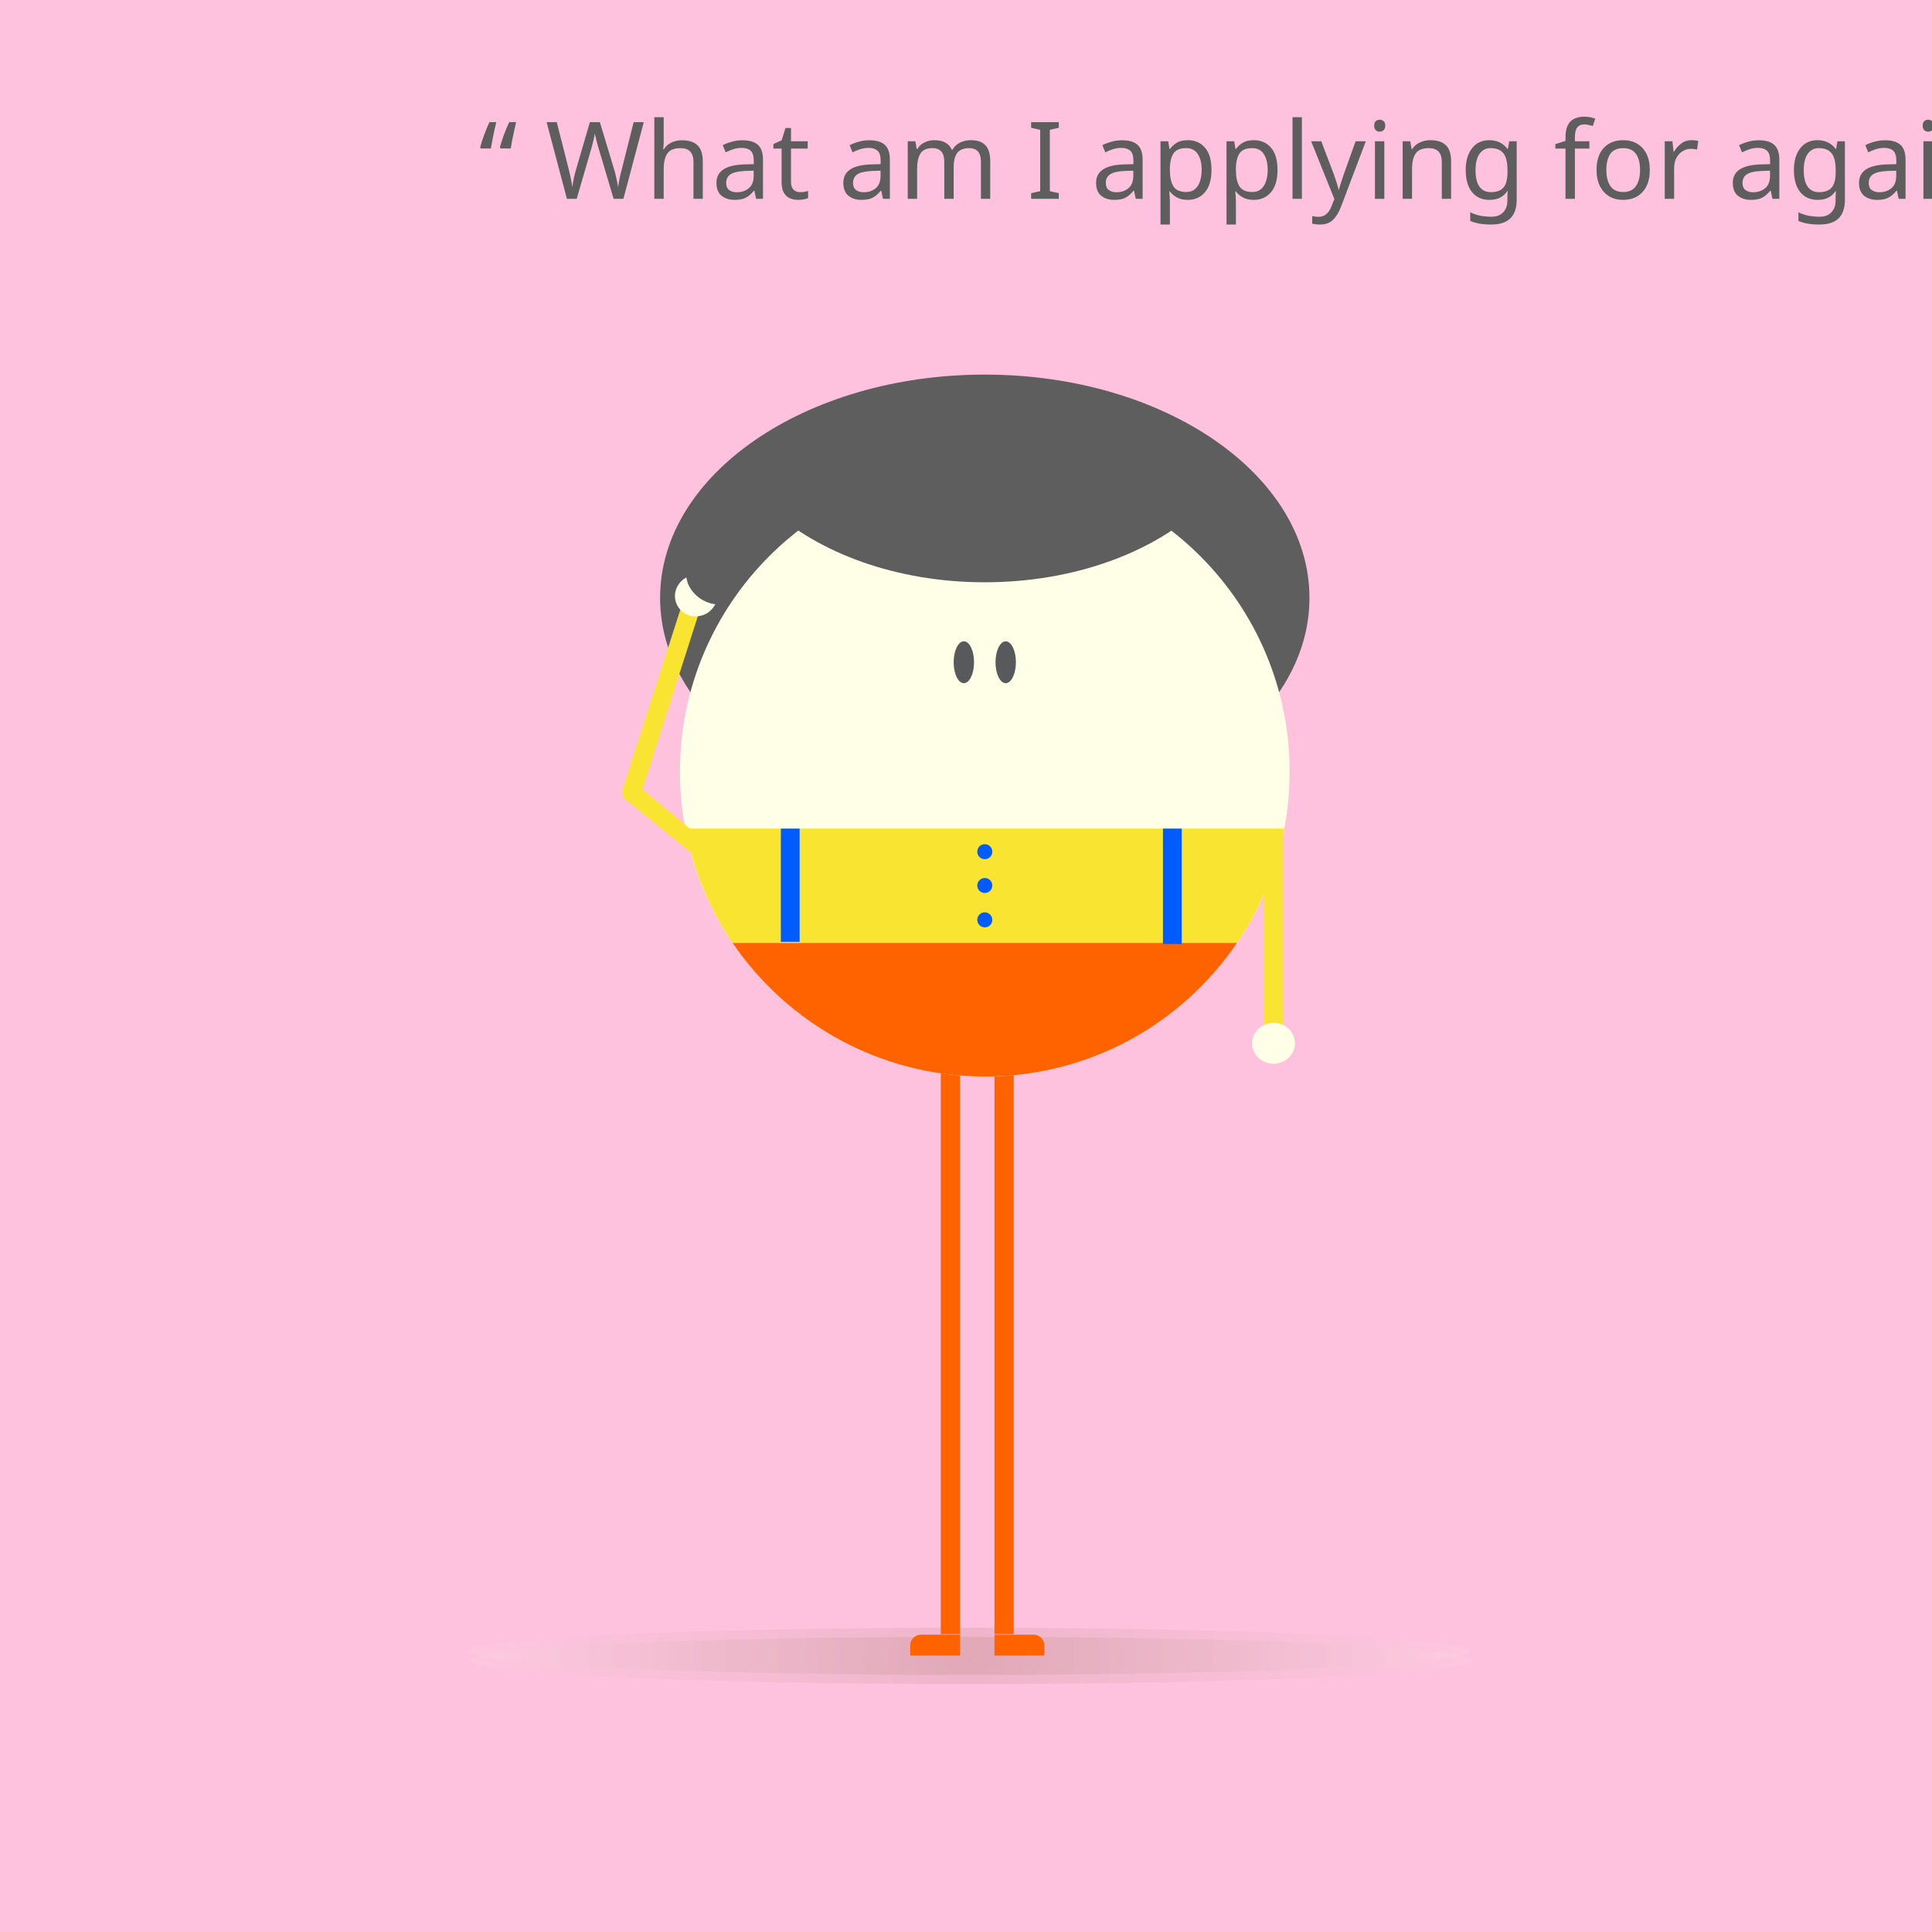
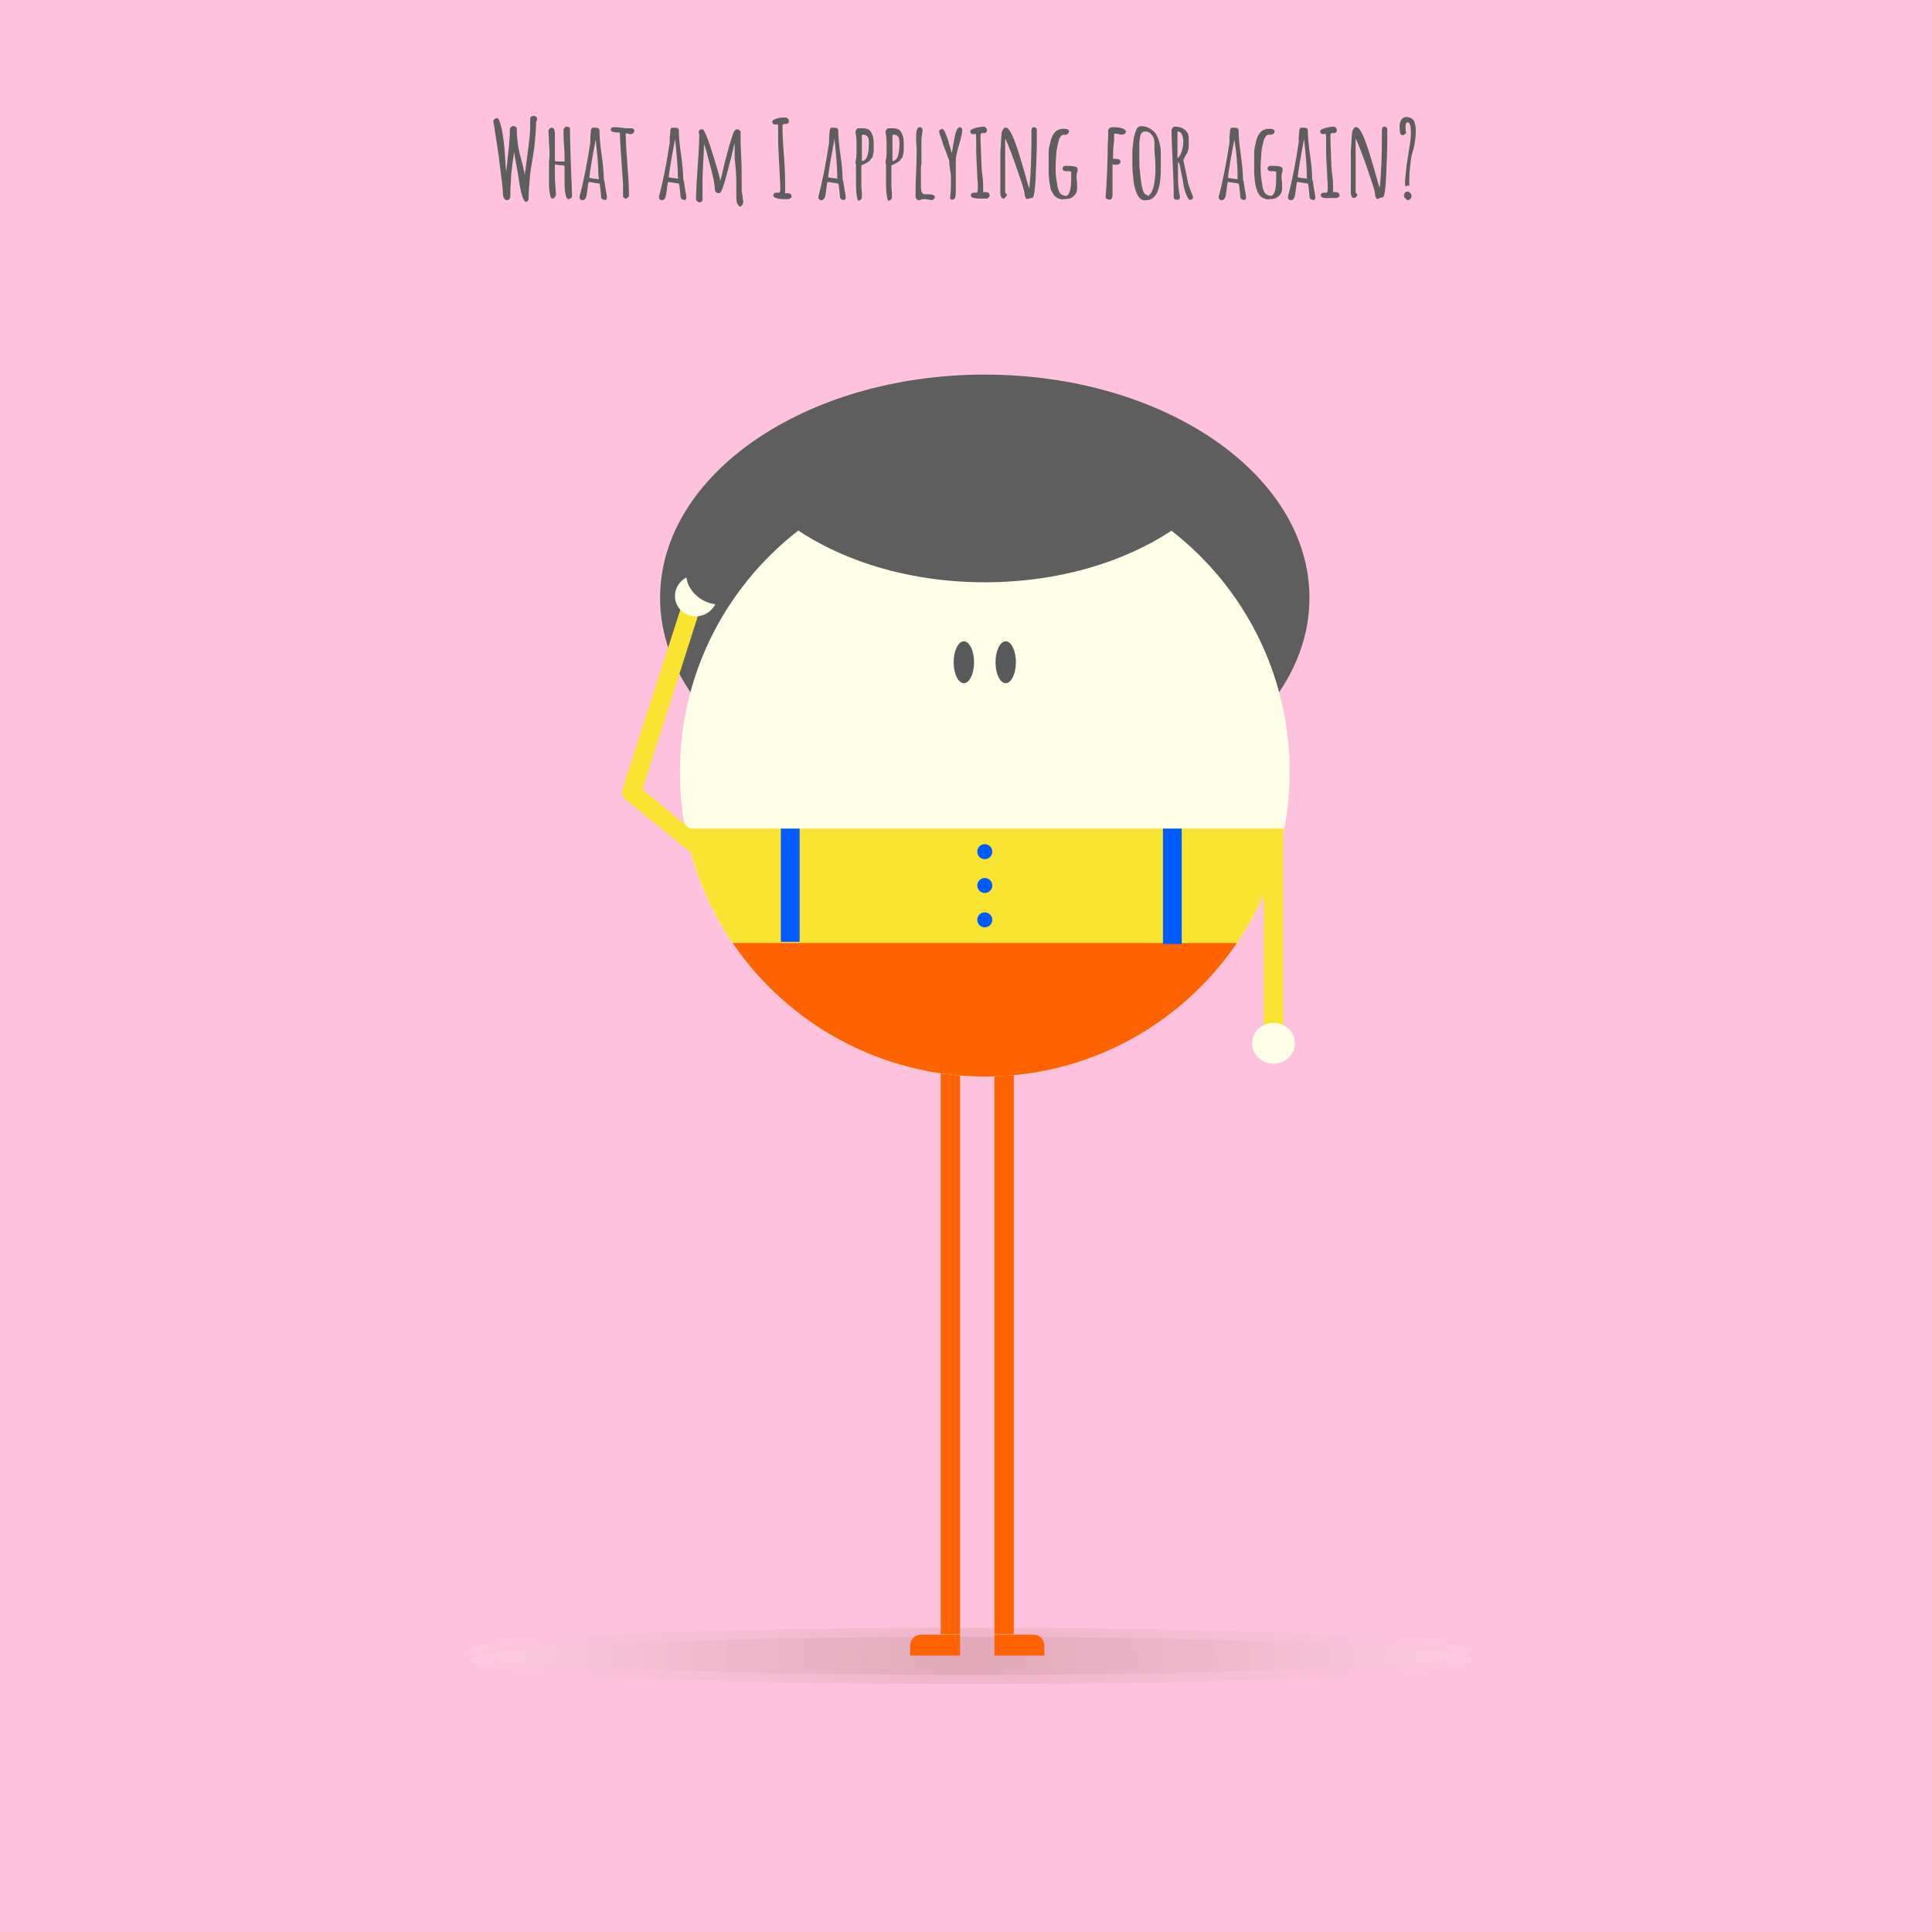
- <svg xmlns="http://www.w3.org/2000/svg" version="1.1" x="0px" y="0px" viewBox="0 0 360 360" enable-background="new 0 0 360 360" xml:space="preserve">
-   <g id="bg">
-     <rect fill="#FFC2DE" width="360" height="360" />
-     <radialGradient id="SVGID_1_" cx="180.576" cy="307.656" r="99.451" gradientUnits="userSpaceOnUse">
-       <stop offset="0" style="stop-color:#603813" />
-       <stop offset="1" style="stop-color:#FFFFFF" />
-     </radialGradient>
-     <ellipse opacity="0.1" fill="url(#SVGID_1_)" cx="180.6" cy="307.7" rx="93.3" ry="4.4" />
-     <radialGradient id="SVGID_2_" cx="180.897" cy="309.383" r="99.451" gradientUnits="userSpaceOnUse">
-       <stop offset="0" style="stop-color:#603813" />
-       <stop offset="1" style="stop-color:#FFFFFF" />
-     </radialGradient>
-     <ellipse opacity="0.1" fill="url(#SVGID_2_)" cx="180.9" cy="309.4" rx="93.3" ry="4.4" />
-     <text transform="matrix(1 0 0 1 89.2388 37.0415)" fill="#5E5E5E" font-family="'AmaticSC-Bold'" font-size="20px">“ What am I applying for again? ”</text>
+ <svg xmlns="http://www.w3.org/2000/svg" version="1.1" id="Layer_1" x="0px" y="0px" viewBox="0 0 360 360" style="enable-background:new 0 0 360 360;" xml:space="preserve">
+   <style type="text/css">
+ 	.st0{fill:#FFC2DE;}
+ 	.st1{opacity:0.1;fill:url(#SVGID_1_);enable-background:new    ;}
+ 	.st2{opacity:0.1;fill:url(#SVGID_2_);enable-background:new    ;}
+ 	.st3{enable-background:new    ;}
+ 	.st4{fill:#5E5E5E;}
+ 	.st5{fill:#FF6300;}
+ 	.st6{fill:#FFFEE6;}
+ 	.st7{fill:#58595B;}
+ 	.st8{fill:#F9E531;}
+ 	.st9{fill:#005CFF;}
+ </style>
+   <rect class="st0" width="360" height="360" />
+   <radialGradient id="SVGID_1_" cx="180.6" cy="54.344" r="99.425" gradientTransform="matrix(1 0 0 -1 0 362)" gradientUnits="userSpaceOnUse">
+     <stop offset="0" style="stop-color:#603813" />
+     <stop offset="1" style="stop-color:#FFFFFF" />
+   </radialGradient>
+   <ellipse class="st1" cx="180.6" cy="307.7" rx="93.3" ry="4.4" />
+   <radialGradient id="SVGID_2_" cx="180.9" cy="52.617" r="99.448" gradientTransform="matrix(1 0 0 -1 0 362)" gradientUnits="userSpaceOnUse">
+     <stop offset="0" style="stop-color:#603813" />
+     <stop offset="1" style="stop-color:#FFFFFF" />
+   </radialGradient>
+   <ellipse class="st2" cx="180.9" cy="309.4" rx="93.3" ry="4.4" />
+   <g class="st3">
+     <path class="st4" d="M93.7,35.8c0-0.6-0.3-2.9-0.8-6.9c-0.6-3.9-0.9-6.1-1-6.4c0.2-0.3,0.4-0.5,0.7-0.5c0.3,0,0.6,0.7,0.9,2.1   c0.3,1.5,0.5,3.1,0.6,5l0.1,1.6c0.1,0.9,0.1,1.4,0.1,1.4l0.2-1.7l0.1-1c0.2-1.5,0.3-2.6,0.3-3.2c0.1-0.8,0.1-1.4,0.1-1.7v-0.4   c0-0.1,0.1-0.3,0.2-0.4c0.1-0.1,0.2-0.2,0.4-0.2c0.5,0,0.7,0.2,0.7,0.6v0.3c0,0.8,0.1,1.6,0.2,2.5s0.4,1.9,0.7,3.1   c0.2,0.7,0.4,1.6,0.6,2.6c0-0.4,0.2-1.5,0.4-3.2c0.2-1.5,0.4-2.9,0.5-4c0.1-1.1,0.1-2.1,0.1-3c0-0.3,0-0.5,0.1-0.6s0.3-0.2,0.6-0.2   c0.2,0,0.3,0,0.4,0.2c0.1,0.1,0.2,0.2,0.2,0.4c0,0.1-0.1,0.3-0.2,0.5c0,1-0.1,2.1-0.2,3.4c-0.1,1.3-0.3,2.5-0.5,3.7   c-0.2,1.1-0.4,2.3-0.5,3.7c-0.1,1.3-0.2,2.4-0.2,3.4c0,0.2-0.1,0.4-0.1,0.5c-0.1,0.1-0.2,0.2-0.5,0.2c-0.1,0-0.3-0.3-0.5-0.8   c-0.3-0.8-0.6-2.3-0.9-4.5L96,29.6l-0.2-1.3c-0.2,1.2-0.3,2.2-0.4,2.9c-0.1,0.7-0.2,1.6-0.2,2.6c-0.1,1-0.1,1.9-0.1,2.9   c0,0.1-0.1,0.3-0.2,0.4c-0.1,0.1-0.2,0.2-0.4,0.2C94,37.3,93.7,36.8,93.7,35.8z" />
+     <path class="st4" d="M105.2,33.7l0-1.1l0-0.9v-0.1v-0.2c0-0.1,0-0.2,0-0.4c0,0,0-0.1-0.1-0.1s-0.1-0.1-0.1-0.1v0   c-0.1,0-0.2,0-0.4,0c-0.2,0-0.4,0-0.6-0.1c-0.1,0-0.3,0-0.6-0.1V33c0,0.3,0,0.9,0.1,1.6c0,0.7,0.1,1.3,0.1,1.6   c0,0.2-0.1,0.4-0.2,0.5S103.2,37,103,37c-0.3,0-0.4-0.2-0.5-0.7c-0.1-0.5-0.2-1.2-0.2-2l0-1.6c0-0.5,0-0.9,0-1.4v-0.3v-0.3   c0-0.2,0-0.4,0-0.4v-0.1l0.1-1.2c0-0.5,0-1.3-0.1-2.3c0-1-0.1-1.8-0.1-2.3c0-0.2,0.1-0.3,0.2-0.4c0.1-0.1,0.2-0.2,0.4-0.2   c0.4,0,0.6,0.4,0.6,1.2l0,2.5c0,0.7,0,1.6,0,2.5c0.2,0.1,0.6,0.1,1.1,0.1h0.7c0-0.1,0-0.2,0-0.2c0-0.6,0-1.6-0.1-2.8   c-0.1-1.2-0.1-2.1-0.1-2.9c0-0.1,0.1-0.3,0.2-0.4c0.1-0.1,0.2-0.2,0.4-0.2c0.1,0,0.2,0,0.4,0.1l0.2,0.1c0,1.9,0.1,4.4,0.2,7.6   l0.2,5.1c0,0.2-0.1,0.3-0.2,0.4c-0.1,0.1-0.3,0.2-0.5,0.2C105.4,37,105.2,35.9,105.2,33.7z" />
+     <path class="st4" d="M112.2,37.1c-0.1-0.1-0.2-0.3-0.2-0.5c0-0.4-0.1-1.1-0.2-2l-0.1-0.4l-2-0.3c-0.1,0.3-0.2,0.9-0.3,1.9   c-0.1,0.7-0.2,1.1-0.4,1.3c-0.1,0.1-0.2,0.2-0.4,0.2c-0.2,0-0.3,0-0.4-0.1c-0.1-0.1-0.2-0.2-0.2-0.4l0-0.1l0-0.1   c0.9-3.4,1.5-6.8,2-10.1c0-0.1,0-0.1,0-0.3s0-0.3,0-0.5c0-0.5,0.1-0.9,0.1-1.2c0-0.3,0.1-0.5,0.2-0.7h0.7c0.2,0,0.3,0,0.5,0.1   c0.1,0.1,0.2,0.2,0.2,0.4c0,1,0.1,2.5,0.4,4.5c0.3,2.1,0.4,3.5,0.4,4.3c0,0.1,0,0.3,0.1,0.6c0.1,0.3,0.1,0.5,0.1,0.6   s0.1,0.5,0.2,1.2c0.1,0.6,0.2,1.1,0.2,1.2v0c0,0.3-0.1,0.5-0.3,0.6C112.6,37.2,112.4,37.2,112.2,37.1z M111.5,32.6   c0-1.2-0.1-2.7-0.3-4.6L111,26c-0.6,3.1-1,5.5-1.2,7.1c0.2,0.1,0.8,0.2,1.8,0.3C111.6,33.2,111.5,32.9,111.5,32.6z" />
+     <path class="st4" d="M116.1,36.7l0-0.8c0-0.2,0-0.5,0-0.8l0-0.7c0-0.1-0.1-1.6-0.3-4.4s-0.3-4.6-0.3-5.3c-0.8,0-1.3-0.1-1.5-0.2   c-0.1-0.1-0.2-0.2-0.2-0.4c0-0.1,0.1-0.2,0.2-0.3c0.1-0.1,0.3-0.1,0.4-0.1c0.4,0,0.8,0,1.4,0.1c0.5,0.1,1,0.1,1.4,0.1h0.2h0.2   c0.4,0,0.6,0.2,0.6,0.5c0,0.2-0.1,0.3-0.2,0.4c-0.1,0.1-0.3,0.2-0.5,0.2c-0.1,0-0.3,0-0.5-0.1l-0.4-0.1l0,0.1l0,0.1   c0,1.2,0.1,3.1,0.3,5.7c0.2,2.4,0.3,4.3,0.3,5.7c0,0.2-0.1,0.3-0.2,0.4s-0.3,0.2-0.5,0.2L116.1,36.7z" />
+     <path class="st4" d="M127,37.1c-0.1-0.1-0.2-0.3-0.2-0.5c0-0.4-0.1-1.1-0.2-2l-0.1-0.4l-2-0.3c-0.1,0.3-0.2,0.9-0.3,1.9   c-0.1,0.7-0.2,1.1-0.4,1.3c-0.1,0.1-0.2,0.2-0.4,0.2c-0.2,0-0.3,0-0.4-0.1c-0.1-0.1-0.2-0.2-0.2-0.4l0-0.1l0-0.1   c0.9-3.4,1.5-6.8,2-10.1c0-0.1,0-0.1,0-0.3s0-0.3,0-0.5c0-0.5,0.1-0.9,0.1-1.2c0-0.3,0.1-0.5,0.2-0.7h0.7c0.2,0,0.3,0,0.5,0.1   c0.1,0.1,0.2,0.2,0.2,0.4c0,1,0.1,2.5,0.4,4.5c0.3,2.1,0.4,3.5,0.4,4.3c0,0.1,0,0.3,0.1,0.6c0.1,0.3,0.1,0.5,0.1,0.6   s0.1,0.5,0.2,1.2c0.1,0.6,0.2,1.1,0.2,1.2v0c0,0.3-0.1,0.5-0.3,0.6C127.4,37.2,127.1,37.2,127,37.1z M126.3,32.6   c0-1.2-0.1-2.7-0.3-4.6l-0.2-2.1c-0.6,3.1-1,5.5-1.2,7.1c0.2,0.1,0.8,0.2,1.8,0.3C126.3,33.2,126.3,32.9,126.3,32.6z" />
+     <path class="st4" d="M137.2,36.8v-1.3v-1.3c0-0.7,0-1.5-0.1-2.6c-0.1-1.2-0.2-2-0.2-2.5l0-1.2c0-0.4,0-0.8,0-1.2   c-0.1,0.2-0.3,1.1-0.7,2.8c-0.4,1.6-0.8,3.1-1.2,4.5c-0.4,1.3-0.7,2-1,2c-0.3,0-0.5-0.1-0.6-0.2c-0.2-0.2-0.2-0.4-0.2-0.6   c0-0.6-0.2-1.8-0.7-3.7c-0.5-1.9-0.9-3.5-1.3-4.7l-0.1,2.3c-0.1,1.9-0.2,3.5-0.2,4.8c0,1.2,0,2.1,0,2.5c0,0.1,0,0.2,0,0.3v0.3   c0,0.2,0,0.4-0.1,0.5c-0.1,0.1-0.3,0.2-0.5,0.2c-0.1,0-0.3-0.1-0.4-0.2c-0.1-0.1-0.2-0.2-0.2-0.3c0-1.4,0.1-3.4,0.3-6.1   s0.3-4.8,0.3-6.1c-0.1-0.1-0.1-0.2-0.1-0.4c0-0.2,0.1-0.3,0.2-0.4c0.2-0.1,0.3-0.1,0.5-0.1c0.2,0,0.5,0.6,1,1.9   c0.5,1.3,0.9,2.7,1.4,4.3s0.8,2.7,0.9,3.4c0.1-0.4,0.2-0.7,0.3-1l0.1-0.5c0.4-1.9,0.9-3.6,1.3-5.1c0.3-0.9,0.5-1.6,0.7-2.2   c0.2-0.6,0.5-0.8,0.7-0.8c0.2,0,0.4,0,0.5,0.2c0.2,0.1,0.2,0.2,0.2,0.4c0,1,0,2.4,0.1,4.3c0.1,1.8,0.1,3.2,0.1,4.2l0,1.1l0,1.1   c0,0.2,0,0.4,0.1,0.7l0.1,0.7c0,0.1,0,0.2,0,0.3c0,0.1,0,0.1,0,0.1c0.1,0.2,0.1,0.3,0.1,0.4c0,0.2-0.1,0.4-0.2,0.6   c-0.1,0.2-0.3,0.3-0.5,0.3C137.4,38.1,137.2,37.7,137.2,36.8z" />
+     <path class="st4" d="M144.1,36.4c0-0.3,0.2-0.5,0.6-0.5h0.2c0.1,0,0.1,0,0.2,0c0.1,0,0.2,0,0.2-0.1c0-0.1,0.1-0.2,0.1-0.4   c0-1.1-0.1-2.7-0.2-4.6c-0.1-2-0.2-3.6-0.2-4.6c0-0.4,0-0.7,0-1l0-1c0-0.4,0-0.8-0.1-1.1c-0.1,0.1-0.3,0.1-0.5,0.1   c-0.3,0-0.5-0.2-0.5-0.5c0-0.2,0.1-0.3,0.3-0.4s0.4-0.2,0.8-0.3c0.6-0.1,1-0.1,1.4-0.1c0.2,0,0.3,0.1,0.4,0.2s0.2,0.2,0.2,0.4   c0,0.1,0,0.3-0.1,0.4c-0.1,0.1-0.2,0.2-0.3,0.2c-0.1,0-0.1,0-0.2,0h-0.2c-0.1,0-0.2,0-0.3,0.1c-0.1,0.1-0.1,0.2-0.1,0.3   c0,1.4,0.1,3.4,0.3,5.8c0.2,2.6,0.2,4.6,0.2,5.9v0.8c0.1,0,0.2,0,0.4,0c0.6,0,0.8,0.2,0.8,0.7v0.1l-0.5,0.3c0,0-0.1,0-0.1,0   c-0.1,0-0.2,0-0.4,0c-0.5,0-0.7,0-0.8,0C144.7,37,144.1,36.8,144.1,36.4z" />
+     <path class="st4" d="M156.7,37.1c-0.1-0.1-0.2-0.3-0.2-0.5c0-0.4-0.1-1.1-0.2-2l-0.1-0.4l-2-0.3c-0.1,0.3-0.2,0.9-0.3,1.9   c-0.1,0.7-0.2,1.1-0.4,1.3c-0.1,0.1-0.2,0.2-0.4,0.2c-0.2,0-0.3,0-0.4-0.1c-0.1-0.1-0.2-0.2-0.2-0.4l0-0.1l0-0.1   c0.9-3.4,1.5-6.8,2-10.1c0-0.1,0-0.1,0-0.3s0-0.3,0-0.5c0-0.5,0.1-0.9,0.1-1.2c0-0.3,0.1-0.5,0.2-0.7h0.7c0.2,0,0.3,0,0.5,0.1   c0.1,0.1,0.2,0.2,0.2,0.4c0,1,0.1,2.5,0.4,4.5c0.3,2.1,0.4,3.5,0.4,4.3c0,0.1,0,0.3,0.1,0.6c0.1,0.3,0.1,0.5,0.1,0.6   s0.1,0.5,0.2,1.2c0.1,0.6,0.2,1.1,0.2,1.2v0c0,0.3-0.1,0.5-0.3,0.6C157,37.2,156.8,37.2,156.7,37.1z M156,32.6   c0-1.2-0.1-2.7-0.3-4.6l-0.2-2.1c-0.6,3.1-1,5.5-1.2,7.1c0.2,0.1,0.8,0.2,1.8,0.3C156,33.2,156,32.9,156,32.6z" />
+     <path class="st4" d="M159.8,37.2c-0.2-0.7-0.3-1.7-0.3-2.9l0-1.8c0-0.5,0-1.1,0-1.8c-0.1-0.2-0.1-0.4-0.1-0.5v-0.1   c0.1-0.3,0.2-0.8,0.2-1.7l0-0.9c0-0.3,0-0.6,0-1c0-0.8-0.1-1.4-0.2-1.9c0-0.2,0.1-0.3,0.2-0.5c0.1-0.1,0.2-0.2,0.3-0.2h0.9   c0.4,0,0.7,0.1,1,0.2c0.3,0.2,0.5,0.4,0.6,0.7c0.3,0.5,0.4,1.2,0.4,1.9c0,0.5,0,1,0,1.3c0,0.4-0.1,0.7-0.2,1.1   c0,0.2-0.1,0.3-0.2,0.4c-0.1,0.1-0.2,0.2-0.3,0.4c-0.2,0.2-0.5,0.4-0.9,0.6c-0.2,0.1-0.4,0.2-0.7,0.3V33l0,1.3l0,0.6   c0.1,0.7,0.1,1.4,0.1,1.9c0,0.2-0.1,0.3-0.2,0.4s-0.3,0.2-0.5,0.2L159.8,37.2z M161.9,26.7c0-0.4,0-0.7-0.1-0.9   c0-0.2-0.1-0.3-0.2-0.4c-0.1-0.1-0.2-0.2-0.3-0.2c-0.1-0.1-0.3-0.1-0.5-0.1c0,0-0.1,0-0.2,0v1.1c0,0.8,0,1.5,0,2.1   c0,0.7,0,1.1,0,1.4V30v0C161.5,30,161.9,28.8,161.9,26.7z" />
+     <path class="st4" d="M165.4,37.2c-0.2-0.7-0.3-1.7-0.3-2.9l0-1.8c0-0.5,0-1.1,0-1.8c-0.1-0.2-0.1-0.4-0.1-0.5v-0.1   c0.1-0.3,0.2-0.8,0.2-1.7l0-0.9c0-0.3,0-0.6,0-1c0-0.8-0.1-1.4-0.2-1.9c0-0.2,0.1-0.3,0.2-0.5c0.1-0.1,0.2-0.2,0.3-0.2h0.9   c0.4,0,0.7,0.1,1,0.2c0.3,0.2,0.5,0.4,0.6,0.7c0.3,0.5,0.4,1.2,0.4,1.9c0,0.5,0,1,0,1.3c0,0.4-0.1,0.7-0.2,1.1   c0,0.2-0.1,0.3-0.2,0.4c-0.1,0.1-0.2,0.2-0.3,0.4c-0.2,0.2-0.5,0.4-0.9,0.6c-0.2,0.1-0.4,0.2-0.7,0.3V33l0,1.3l0,0.6   c0.1,0.7,0.1,1.4,0.1,1.9c0,0.2-0.1,0.3-0.2,0.4s-0.3,0.2-0.5,0.2L165.4,37.2z M167.6,26.7c0-0.4,0-0.7-0.1-0.9   c0-0.2-0.1-0.3-0.2-0.4c-0.1-0.1-0.2-0.2-0.3-0.2c-0.1-0.1-0.3-0.1-0.5-0.1c0,0-0.1,0-0.2,0v1.1c0,0.8,0,1.5,0,2.1   c0,0.7,0,1.1,0,1.4V30v0C167.2,30,167.6,28.8,167.6,26.7z" />
+     <path class="st4" d="M171.9,37.1c-0.2,0.1-0.4,0.2-0.7,0.2c-0.2,0-0.3-0.1-0.4-0.2c-0.1-0.1-0.2-0.3-0.2-0.5c0-1.1,0-2.6,0.1-4.5   c0.1-2,0.1-3.5,0.1-4.5v-0.1c-0.1-0.8-0.1-1.5-0.1-1.9c0-1.3,0.2-1.9,0.7-1.9c0.1,0,0.2,0,0.4,0.2c0.1,0.1,0.1,0.2,0.1,0.3   c0,0.2,0,0.4-0.1,0.8c0,0.3-0.1,0.6-0.1,0.8c0,0.9,0,1.7,0,2.4c0,0.7,0,1.5,0,2.4c-0.1,0.2-0.1,0.5-0.1,0.8v0.2l0,1.6   c0,0.5,0,1,0,1.6c0,0.9,0.2,1.4,0.7,1.4c0,0,0.1,0,0.1,0s0.1,0,0.2,0c0.1,0,0.3,0,0.5,0c0.7,0,1.1,0.2,1.1,0.6   c0,0.1-0.1,0.2-0.2,0.3c-0.1,0.1-0.3,0.2-0.4,0.2C173.2,37.2,172.6,37.1,171.9,37.1z" />
+     <path class="st4" d="M177,36.9c0.1-0.3,0.2-1.4,0.2-3.4c0-0.5,0-1-0.1-1.5l-0.1-0.6c0-0.4-0.1-0.6-0.1-0.8V30   c-0.1-0.3-0.4-1-0.7-1.9c-0.4-0.9-0.6-1.7-0.8-2.3c-0.3-0.7-0.4-1.2-0.4-1.4v-0.1l0.5-0.3c0.2,0,0.5,0.3,0.7,0.9   c0.2,0.5,0.5,1.2,0.7,2.1c0.3,0.9,0.4,1.4,0.4,1.5c0.1-0.1,0.2-0.6,0.3-1.5c0.2-0.9,0.3-1.6,0.5-2.3c0.2-0.7,0.5-1,0.7-1   c0.1,0,0.2,0,0.3,0.1c0.1,0.1,0.2,0.2,0.2,0.3c0,0.7-0.2,1.6-0.6,2.9c-0.4,1.3-0.6,2.3-0.6,2.9v6c0,0.9-0.2,1.3-0.7,1.3   C177.4,37.3,177.2,37.2,177,36.9z" />
+     <path class="st4" d="M180.9,36.4c0-0.3,0.2-0.5,0.6-0.5h0.2l0.2,0c0.1,0,0.2,0,0.2-0.1s0.1-0.2,0.1-0.4c0-0.2,0-0.6,0-1.1   c0-0.3-0.1-0.9-0.1-1.7c-0.1-2-0.2-3.6-0.2-4.6c0-0.4,0-0.7,0-1l0-1c0-0.4,0-0.8-0.1-1.1c-0.2,0.1-0.4,0.1-0.5,0.1   c-0.3,0-0.5-0.2-0.5-0.5c0-0.2,0.1-0.3,0.3-0.4c0.2-0.1,0.5-0.2,0.8-0.3c0.5-0.1,1-0.2,1.4-0.2c0.2,0,0.3,0.1,0.4,0.2   c0.1,0.1,0.2,0.2,0.2,0.4s0,0.3-0.1,0.4s-0.2,0.2-0.3,0.2c-0.1,0-0.1,0-0.2,0h-0.2c-0.1,0-0.2,0-0.3,0.1c-0.1,0.1-0.1,0.2-0.1,0.3   c0,1.3,0.1,3.2,0.2,5.8c0,0.5,0.1,1.2,0.2,2.1c0.1,0.6,0.1,1.2,0.1,1.9v0.8c0.1,0,0.2,0,0.4,0c0.6,0,0.8,0.2,0.8,0.7v0.1L184,37   c0,0-0.1,0-0.1,0c-0.1,0-0.2,0-0.4,0c-0.4,0-0.7,0-0.8,0C181.5,37,180.9,36.8,180.9,36.4z" />
+     <path class="st4" d="M191.2,37c-0.1-0.1-0.1-0.2-0.2-0.4l-0.1-0.4v0V36c0-0.4-0.5-1.9-1.4-4.5c-0.9-2.6-1.6-4.5-2.2-5.7v10.1   l0.1,0.1c0,0,0,0.1,0.1,0.1s0.1,0.1,0.1,0.2c0,0.2-0.1,0.3-0.2,0.4S187.2,37,187,37c-0.4,0-0.6-0.4-0.6-1.2l0-3.4c0-1,0-2.2,0-3.4   c0-0.4,0-1,0.1-1.9c0-0.8,0.1-1.5,0.1-1.9c0-0.6,0.2-1.1,0.7-1.5v0.1c0.1,0,0.1,0,0.2,0c0.3,0,0.7,0.5,1.2,1.6   c0.4,0.9,0.7,1.8,1,2.7c0.3,0.9,0.7,2.3,1.2,4l0.2,0.7c0.3,1.1,0.5,1.9,0.7,2.3c0.3-2.9,0.4-6.3,0.4-10.2v-0.3c0-0.1,0-0.2,0-0.3   c0-0.4,0.2-0.6,0.5-0.6c0.2,0,0.3,0.1,0.4,0.2c0.1,0.1,0.1,0.3,0.1,0.6v1.5c0,2.1-0.1,4.3-0.2,6.7c-0.1,2.4-0.3,3.8-0.5,4.1   c-0.4,0.1-0.6,0.2-0.7,0.2C191.5,37.1,191.3,37.1,191.2,37z" />
+     <path class="st4" d="M197.3,37c-0.3-0.1-0.6-0.3-0.8-0.5c-0.2-0.2-0.3-0.5-0.5-0.8s-0.3-0.7-0.3-1c-0.1-0.3-0.1-0.6-0.2-1.1   c0-0.5-0.1-0.9-0.1-1.2v-1.2v-0.8c0-0.8,0-1.4,0-1.9c0-0.6,0.1-1.2,0.3-1.9c0.1-0.6,0.3-1.1,0.6-1.6c0.3-0.5,0.7-0.8,1.2-0.9   c0.2-0.1,0.5-0.1,0.8-0.1c0.6,0,0.9,0.2,0.9,0.5c0,0.2-0.1,0.3-0.2,0.4s-0.3,0.2-0.4,0.2c-0.1,0-0.2,0-0.2,0c-0.1,0-0.1,0-0.2,0   c-0.2,0-0.4,0.1-0.6,0.4c-0.2,0.2-0.3,0.6-0.4,1c-0.2,0.8-0.4,1.7-0.4,2.7c-0.1,0.9-0.1,1.6-0.1,2c0,0.5,0,1.1,0.1,1.9   c0.1,0.7,0.2,1.4,0.3,1.9c0.1,0.3,0.2,0.6,0.3,0.8c0.1,0.2,0.3,0.4,0.5,0.5c0.2,0.1,0.5,0.2,0.7,0.2c0.6,0,1-1.1,1-3.2V32   c-0.1,0-0.2-0.1-0.5-0.1h-0.2h-0.2c-0.5,0-0.7-0.2-0.7-0.5c0-0.2,0.1-0.3,0.2-0.4c0.1-0.1,0.3-0.1,0.5-0.1v0h0.3   c1.2,0,1.8,0.2,1.8,0.6c0,0.1,0,0.4-0.1,0.7c-0.1,0.3-0.1,0.6-0.1,0.7c0,0.2,0,0.6,0.1,1.1l0,1.1c0,0.6-0.2,1.1-0.7,1.5   c-0.4,0.4-1,0.5-1.6,0.5C198,37.2,197.6,37.1,197.3,37z" />
+     <path class="st4" d="M206,36.9c0.1-1.1,0.2-2.8,0.3-5.1c0.1-2.4,0.1-3.8,0.1-4.3V27c0.1-1.3,0.1-2.2,0.1-2.7c0-0.2,0.1-0.3,0.2-0.4   c0.2-0.1,0.3-0.2,0.5-0.2c0.5,0,1,0,1.5,0.1c0.3,0.1,0.6,0.1,0.8,0.3c0.2,0.1,0.3,0.3,0.3,0.4c0,0.4-0.3,0.6-1,0.6   c-0.3-0.1-0.6-0.2-1-0.2h-0.2v0.2c0,0.5,0,1.2-0.1,2c-0.1,0.7-0.1,1.4-0.1,2v0.5h0.2h0.2c0.7,0,1,0.2,1,0.5c0,0.2-0.1,0.3-0.2,0.4   c-0.1,0.1-0.3,0.2-0.5,0.2c-0.3,0-0.6,0-0.8-0.1v5.7c0,0.6-0.2,0.9-0.5,0.9C206.5,37.2,206.3,37.1,206,36.9z" />
+     <path class="st4" d="M212.6,37.1c-0.3-0.2-0.5-0.5-0.7-0.9c-0.4-0.8-0.6-1.7-0.7-2.7c-0.1-0.9-0.2-1.8-0.2-2.6c0-0.2,0-0.3,0-0.4   v-0.4c0-0.1,0-0.1,0-0.1v-0.4l0-1.4c0-0.4,0.1-1.1,0.2-2c0.1-0.6,0.2-1.3,0.5-1.9c0.1-0.3,0.2-0.5,0.4-0.6c0.1-0.1,0.3-0.2,0.5-0.2   c0.5,0,1,0.1,1.4,0.3s0.8,0.5,1.1,0.8c0.3,0.3,0.5,0.7,0.7,1.2c0.2,0.5,0.3,1,0.4,1.5c0.1,0.6,0.1,1.2,0.1,1.8v0.2   c0,0.4,0,0.8,0,1.1l0,1.1c0,3.8-0.9,5.8-2.7,5.8C213.2,37.4,212.9,37.3,212.6,37.1z M214.2,36.3c0.2-0.2,0.4-0.5,0.5-0.8   c0.3-0.7,0.4-1.4,0.5-2.2c0.1-0.7,0.1-1.3,0.1-1.8c0-0.6,0-1.4-0.1-2.4c-0.1-1-0.1-1.8-0.1-2.3v-0.4c0-0.5-0.2-0.9-0.5-1.3   c-0.3-0.4-0.7-0.6-1.2-0.6s-0.8,0.3-0.9,0.8c-0.1,0.4-0.2,0.9-0.2,1.6c0,0.3,0,0.5,0,0.6v0.5l0,0.9c0,0.3,0,0.6,0,0.9   c0,0.7,0,1.4,0.1,2.1c0.1,1,0.2,2,0.4,2.9c0.2,1,0.5,1.5,0.9,1.5C213.8,36.6,214,36.5,214.2,36.3z" />
+     <path class="st4" d="M221.1,36.4c-0.3-0.7-0.5-1.4-0.6-2.1l-0.1-0.7c-0.4-1.9-0.6-3-0.7-3.3h-0.2c0,0.4,0,0.7,0,1.1v1.1   c0,1.8,0.1,3.2,0.4,4.2l-0.2,0.5H219l-0.3-0.3l0-1.3c0-1.2-0.1-3-0.2-5.5c-0.1-2.6-0.2-4.4-0.2-5.5c0-0.6,0.2-1,0.7-1   c0.7,0,1.3,0.2,1.8,0.6c0.5,0.4,0.7,0.9,0.7,1.6v1.4c0,0.2,0,0.4-0.1,0.7c-0.1,0.3-0.1,0.5-0.2,0.6l-0.4,0.7l-0.3,0.6l0.1,0.5   l0.3,1.4c0.2,1,0.4,1.9,0.5,2.5c0.2,0.6,0.4,1.2,0.6,1.7l0.1,0.2c0.1,0.3,0.2,0.5,0.2,0.6c0,0.1,0,0.2-0.1,0.4   c-0.1,0.1-0.2,0.1-0.3,0.1C221.7,37.4,221.4,37.1,221.1,36.4z M220.2,28.2c0.2-0.7,0.3-1.3,0.3-1.8c0-0.4-0.1-0.8-0.2-1.2   c-0.1-0.2-0.2-0.4-0.3-0.5c-0.2-0.1-0.3-0.2-0.6-0.2l0,0.1l0,0.2l0,2.4c0,0.7,0,1.4,0,2.3C219.8,29.2,220,28.8,220.2,28.2z" />
+     <path class="st4" d="M231.3,37.1c-0.1-0.1-0.2-0.3-0.2-0.5c0-0.4-0.1-1.1-0.2-2l-0.1-0.4l-2-0.3c-0.1,0.3-0.2,0.9-0.3,1.9   c-0.1,0.7-0.2,1.1-0.4,1.3c-0.1,0.1-0.2,0.2-0.4,0.2c-0.2,0-0.3,0-0.4-0.1c-0.1-0.1-0.2-0.2-0.2-0.4l0-0.1l0-0.1   c0.9-3.4,1.5-6.8,2-10.1c0-0.1,0-0.1,0-0.3c0-0.1,0-0.3,0-0.5c0-0.5,0.1-0.9,0.1-1.2c0-0.3,0.1-0.5,0.2-0.7h0.7   c0.2,0,0.3,0,0.5,0.1c0.1,0.1,0.2,0.2,0.2,0.4c0,1,0.1,2.5,0.4,4.5c0.3,2.1,0.4,3.5,0.4,4.3c0,0.1,0,0.3,0.1,0.6   c0.1,0.3,0.1,0.5,0.1,0.6s0.1,0.5,0.2,1.2c0.1,0.6,0.2,1.1,0.2,1.2v0c0,0.3-0.1,0.5-0.3,0.6C231.6,37.2,231.4,37.2,231.3,37.1z    M230.6,32.6c0-1.2-0.1-2.7-0.3-4.6L230,26c-0.6,3.1-1,5.5-1.2,7.1c0.2,0.1,0.8,0.2,1.8,0.3C230.6,33.2,230.6,32.9,230.6,32.6z" />
+     <path class="st4" d="M235.6,37c-0.3-0.1-0.6-0.3-0.8-0.5c-0.2-0.2-0.3-0.5-0.5-0.8c-0.1-0.4-0.3-0.7-0.3-1   c-0.1-0.3-0.1-0.6-0.2-1.1c0-0.5-0.1-0.9-0.1-1.2v-1.2v-0.8c0-0.8,0-1.4,0-1.9c0-0.6,0.1-1.2,0.3-1.9c0.1-0.6,0.3-1.1,0.6-1.6   c0.3-0.5,0.7-0.8,1.2-0.9c0.2-0.1,0.5-0.1,0.8-0.1c0.6,0,0.9,0.2,0.9,0.5c0,0.2-0.1,0.3-0.2,0.4s-0.3,0.2-0.5,0.2   c-0.1,0-0.2,0-0.2,0c-0.1,0-0.1,0-0.2,0c-0.2,0-0.4,0.1-0.6,0.4c-0.2,0.2-0.3,0.6-0.4,1c-0.2,0.8-0.4,1.7-0.4,2.7   c-0.1,0.9-0.1,1.6-0.1,2c0,0.5,0,1.1,0.1,1.9c0.1,0.7,0.2,1.4,0.3,1.9c0.1,0.3,0.2,0.6,0.3,0.8s0.3,0.4,0.5,0.5   c0.2,0.1,0.5,0.2,0.7,0.2c0.6,0,1-1.1,1-3.2V32c-0.1,0-0.2-0.1-0.5-0.1h-0.2h-0.2c-0.5,0-0.7-0.2-0.7-0.5c0-0.2,0.1-0.3,0.2-0.4   c0.1-0.1,0.3-0.1,0.5-0.1v0h0.3c1.2,0,1.8,0.2,1.8,0.6c0,0.1,0,0.4-0.1,0.7c-0.1,0.3-0.1,0.6-0.1,0.7c0,0.2,0,0.6,0.1,1.1l0,1.1   c0,0.6-0.2,1.1-0.7,1.5c-0.4,0.4-1,0.5-1.6,0.5C236.2,37.2,235.9,37.1,235.6,37z" />
+     <path class="st4" d="M244.2,37.1c-0.1-0.1-0.2-0.3-0.2-0.5c0-0.4-0.1-1.1-0.2-2l-0.1-0.4l-2-0.3c-0.1,0.3-0.2,0.9-0.3,1.9   c-0.1,0.7-0.2,1.1-0.4,1.3c-0.1,0.1-0.2,0.2-0.4,0.2c-0.2,0-0.3,0-0.4-0.1c-0.1-0.1-0.2-0.2-0.2-0.4l0-0.1l0-0.1   c0.9-3.4,1.5-6.8,2-10.1c0-0.1,0-0.1,0-0.3c0-0.1,0-0.3,0-0.5c0-0.5,0.1-0.9,0.1-1.2c0-0.3,0.1-0.5,0.2-0.7h0.7   c0.2,0,0.3,0,0.5,0.1c0.1,0.1,0.2,0.2,0.2,0.4c0,1,0.1,2.5,0.4,4.5c0.3,2.1,0.4,3.5,0.4,4.3c0,0.1,0,0.3,0.1,0.6   c0.1,0.3,0.1,0.5,0.1,0.6s0.1,0.5,0.2,1.2c0.1,0.6,0.2,1.1,0.2,1.2v0c0,0.3-0.1,0.5-0.3,0.6C244.5,37.2,244.3,37.2,244.2,37.1z    M243.5,32.6c0-1.2-0.1-2.7-0.3-4.6l-0.2-2.1c-0.6,3.1-1,5.5-1.2,7.1c0.2,0.1,0.8,0.2,1.8,0.3C243.5,33.2,243.5,32.9,243.5,32.6z" />
+     <path class="st4" d="M246.1,36.4c0-0.3,0.2-0.5,0.6-0.5h0.2l0.2,0c0.1,0,0.2,0,0.2-0.1s0.1-0.2,0.1-0.4c0-0.2,0-0.6,0-1.1   c0-0.3-0.1-0.9-0.1-1.7c-0.1-2-0.2-3.6-0.2-4.6c0-0.4,0-0.7,0-1l0-1c0-0.4,0-0.8-0.1-1.1c-0.2,0.1-0.4,0.1-0.5,0.1   c-0.3,0-0.5-0.2-0.5-0.5c0-0.2,0.1-0.3,0.3-0.4c0.2-0.1,0.5-0.2,0.8-0.3c0.5-0.1,1-0.2,1.4-0.2c0.2,0,0.3,0.1,0.4,0.2   c0.1,0.1,0.2,0.2,0.2,0.4s0,0.3-0.1,0.4s-0.2,0.2-0.3,0.2c-0.1,0-0.1,0-0.2,0h-0.2c-0.1,0-0.2,0-0.3,0.1c-0.1,0.1-0.1,0.2-0.1,0.3   c0,1.3,0.1,3.2,0.2,5.8c0,0.5,0.1,1.2,0.2,2.1c0.1,0.6,0.1,1.2,0.1,1.9v0.8c0.1,0,0.2,0,0.4,0c0.6,0,0.8,0.2,0.8,0.7v0.1l-0.5,0.3   c0,0-0.1,0-0.1,0c-0.1,0-0.2,0-0.4,0c-0.4,0-0.7,0-0.8,0C246.7,37,246.1,36.8,246.1,36.4z" />
+     <path class="st4" d="M256.5,37c-0.1-0.1-0.1-0.2-0.2-0.4l-0.1-0.4v0V36c0-0.4-0.5-1.9-1.4-4.5c-0.9-2.6-1.6-4.5-2.2-5.7v10.1   l0.1,0.1c0,0,0,0.1,0.1,0.1s0.1,0.1,0.1,0.2c0,0.2-0.1,0.3-0.2,0.4s-0.3,0.2-0.4,0.2c-0.4,0-0.6-0.4-0.6-1.2l0-3.4c0-1,0-2.2,0-3.4   c0-0.4,0-1,0.1-1.9c0-0.8,0.1-1.5,0.1-1.9c0-0.6,0.2-1.1,0.7-1.5v0.1c0.1,0,0.1,0,0.2,0c0.3,0,0.7,0.5,1.2,1.6   c0.4,0.9,0.7,1.8,1,2.7c0.3,0.9,0.7,2.3,1.2,4l0.2,0.7c0.3,1.1,0.5,1.9,0.7,2.3c0.3-2.9,0.4-6.3,0.4-10.2v-0.3c0-0.1,0-0.2,0-0.3   c0-0.4,0.2-0.6,0.5-0.6c0.2,0,0.3,0.1,0.4,0.2c0.1,0.1,0.1,0.3,0.1,0.6v1.5c0,2.1-0.1,4.3-0.2,6.7c-0.1,2.4-0.3,3.8-0.5,4.1   c-0.4,0.1-0.6,0.2-0.7,0.2C256.7,37.1,256.6,37.1,256.5,37z" />
+     <path class="st4" d="M261.8,34.4c0-0.8,0.1-1.7,0.2-2.7s0.3-2.1,0.5-3.5l0.1-0.6c0.2-1.2,0.3-2.1,0.3-2.9c0-1.2-0.2-1.9-0.6-1.9   c-0.3,0-0.4,0.3-0.4,0.9c0,0.1,0,0.5,0.1,1.1c0,0,0,0.1-0.1,0.1c-0.2,0.2-0.4,0.3-0.5,0.3c-0.4,0-0.6-0.4-0.6-1.3v-0.2   c0-0.3,0-0.6,0.1-0.9s0.2-0.5,0.4-0.7c0.2-0.2,0.5-0.3,0.8-0.3c0.3,0,0.5,0.1,0.8,0.2c0.2,0.1,0.4,0.3,0.5,0.4   c0.2,0.3,0.3,0.8,0.4,1.4c0,0.1,0,0.4,0,0.8c0,1.2-0.2,2.5-0.6,3.8c-0.2,0.6-0.3,1.3-0.4,2.2s-0.2,1.8-0.2,2.7c0,0.7,0,1.2,0,1.3   c-0.2,0-0.4,0-0.4,0c0,0-0.1,0-0.1,0C262,34.9,261.9,34.7,261.8,34.4z M261.8,36.9c-0.1-0.1-0.2-0.3-0.2-0.5c0-0.2,0.1-0.4,0.2-0.5   c0.2-0.2,0.3-0.2,0.5-0.2c0.2,0,0.3,0.1,0.5,0.3c0.2,0.2,0.2,0.3,0.2,0.5c0,0.5-0.3,0.8-0.8,0.8C262.1,37.1,261.9,37,261.8,36.9z" />
  </g>
-   <g id="Layer_2">
- </g>
  <g id="Layer_3">
</g>
  <g id="Layer_10">
</g>
  <g id="Layer_4">
</g>
  <g id="Layer_5">
</g>
  <g id="Layer_6">
</g>
  <g id="Layer_7">
</g>
  <g id="Layer_8">
    <g>
-       <path fill="#FF6300" d="M178.9,308.5h-9.3v-1.9c0-1.1,0.9-2,2-2h7.3V308.5z" />
-       <path fill="#FF6300" d="M185.3,308.5h9.3v-1.9c0-1.1-0.9-2-2-2h-7.3V308.5z" />
+       <path class="st5" d="M178.9,308.5h-9.3v-1.9c0-1.1,0.9-2,2-2h7.3V308.5z" />
+       <path class="st5" d="M185.3,308.5h9.3v-1.9c0-1.1-0.9-2-2-2h-7.3V308.5z" />
    </g>
    <g>
-       <rect x="175.3" y="193.6" fill="#FF6300" width="3.6" height="110.9" />
-       <rect x="185.3" y="193.6" fill="#FF6300" width="3.6" height="110.9" />
+       <rect x="175.3" y="193.6" class="st5" width="3.6" height="110.9" />
+       <rect x="185.3" y="193.6" class="st5" width="3.6" height="110.9" />
    </g>
-     <ellipse fill="#5E5E5E" cx="183.5" cy="111.4" rx="60.5" ry="41.6" />
-     <circle fill="#FFFEE6" cx="183.5" cy="143.8" r="56.8" />
+     <ellipse class="st4" cx="183.5" cy="111.4" rx="60.5" ry="41.6" />
+     <circle class="st6" cx="183.5" cy="143.8" r="56.8" />
    <g>
-       <ellipse fill="#58595B" cx="179.6" cy="123.4" rx="1.9" ry="3.9" />
-       <ellipse fill="#58595B" cx="187.4" cy="123.4" rx="1.9" ry="3.9" />
+       <ellipse class="st7" cx="179.6" cy="123.4" rx="1.9" ry="3.9" />
+       <ellipse class="st7" cx="187.4" cy="123.4" rx="1.9" ry="3.9" />
    </g>
-     <path fill="#FF6300" d="M136.5,175.7c10.2,15,27.5,24.9,47,24.9c19.6,0,36.8-9.9,47-24.9H136.5z" />
+     <path class="st5" d="M136.5,175.7c10.2,15,27.5,24.9,47,24.9c19.6,0,36.8-9.9,47-24.9H136.5z" />
    <g>
-       <path fill="#F9E531" d="M127.7,154.4c1.5,7.8,4.5,15,8.8,21.3h94c4.3-6.3,7.3-13.5,8.8-21.3H127.7z" />
+       <path class="st8" d="M127.7,154.4c1.5,7.8,4.5,15,8.8,21.3h94c4.3-6.3,7.3-13.5,8.8-21.3H127.7z" />
    </g>
-     <rect x="145.5" y="154.4" fill="#005CFF" width="3.5" height="21.1" />
-     <rect x="216.7" y="154.4" fill="#005CFF" width="3.5" height="21.5" />
+     <rect x="145.5" y="154.4" class="st9" width="3.5" height="21.1" />
+     <rect x="216.7" y="154.4" class="st9" width="3.5" height="21.5" />
    <g>
-       <circle fill="#005CFF" cx="183.5" cy="158.7" r="1.4" />
-       <circle fill="#005CFF" cx="183.5" cy="165" r="1.4" />
-       <circle fill="#005CFF" cx="183.5" cy="171.4" r="1.4" />
+       <circle class="st9" cx="183.5" cy="158.7" r="1.4" />
+       <circle class="st9" cx="183.5" cy="165" r="1.4" />
+       <circle class="st9" cx="183.5" cy="171.4" r="1.4" />
    </g>
-     <path fill="#5E5E5E" d="M143.4,94.7c9.2,8.4,23.7,13.8,40.1,13.8c16.7,0,31.5-5.6,40.6-14.2c0,0-19.2-16.3-42-14.5   S143.4,94.7,143.4,94.7z" />
+     <path class="st4" d="M143.4,94.7c9.2,8.4,23.7,13.8,40.1,13.8c16.7,0,31.5-5.6,40.6-14.2c0,0-19.2-16.3-42-14.5   S143.4,94.7,143.4,94.7z" />
    <g>
-       <rect x="235.5" y="154.7" fill="#F9E531" width="3.6" height="40.9" />
-       <ellipse fill="#FFFEE6" cx="237.3" cy="194.4" rx="4" ry="3.8" />
+       <rect x="235.5" y="154.7" class="st8" width="3.6" height="40.9" />
+       <ellipse class="st6" cx="237.3" cy="194.4" rx="4" ry="3.8" />
    </g>
    <g>
      <g>
-         <path fill="#F9E531" d="M129.5,159c-0.4,0-0.8-0.1-1.1-0.4l-11.8-9.6c-0.6-0.5-0.8-1.2-0.6-1.9l10.9-33.9     c0.3-0.9,1.3-1.4,2.2-1.1c0.9,0.3,1.4,1.3,1.1,2.2l-10.5,32.8l10.8,8.9c0.7,0.6,0.9,1.7,0.2,2.5C130.5,158.8,130,159,129.5,159z" />
+         <path class="st8" d="M129.5,159c-0.4,0-0.8-0.1-1.1-0.4l-11.8-9.6c-0.6-0.5-0.8-1.2-0.6-1.9l10.9-33.9c0.3-0.9,1.3-1.4,2.2-1.1     s1.4,1.3,1.1,2.2l-10.5,32.8l10.8,8.9c0.7,0.6,0.9,1.7,0.2,2.5C130.5,158.8,130,159,129.5,159z" />
      </g>
-       <path fill="#FFFEE6" d="M128.4,109.2c-0.3-0.5-0.4-1.1-0.5-1.6c-1.9,1-2.7,3.3-1.7,5.2c1,1.9,3.3,2.6,5.3,1.6    c0.8-0.4,1.4-1.1,1.8-1.8C131.2,112.3,129.4,111.1,128.4,109.2z" />
+       <path class="st6" d="M128.4,109.2c-0.3-0.5-0.4-1.1-0.5-1.6c-1.9,1-2.7,3.3-1.7,5.2c1,1.9,3.3,2.6,5.3,1.6    c0.8-0.4,1.4-1.1,1.8-1.8C131.2,112.3,129.4,111.1,128.4,109.2z" />
    </g>
  </g>
  <g id="Layer_11">
</g>
  <g id="Layer_9">
</g>
</svg>
